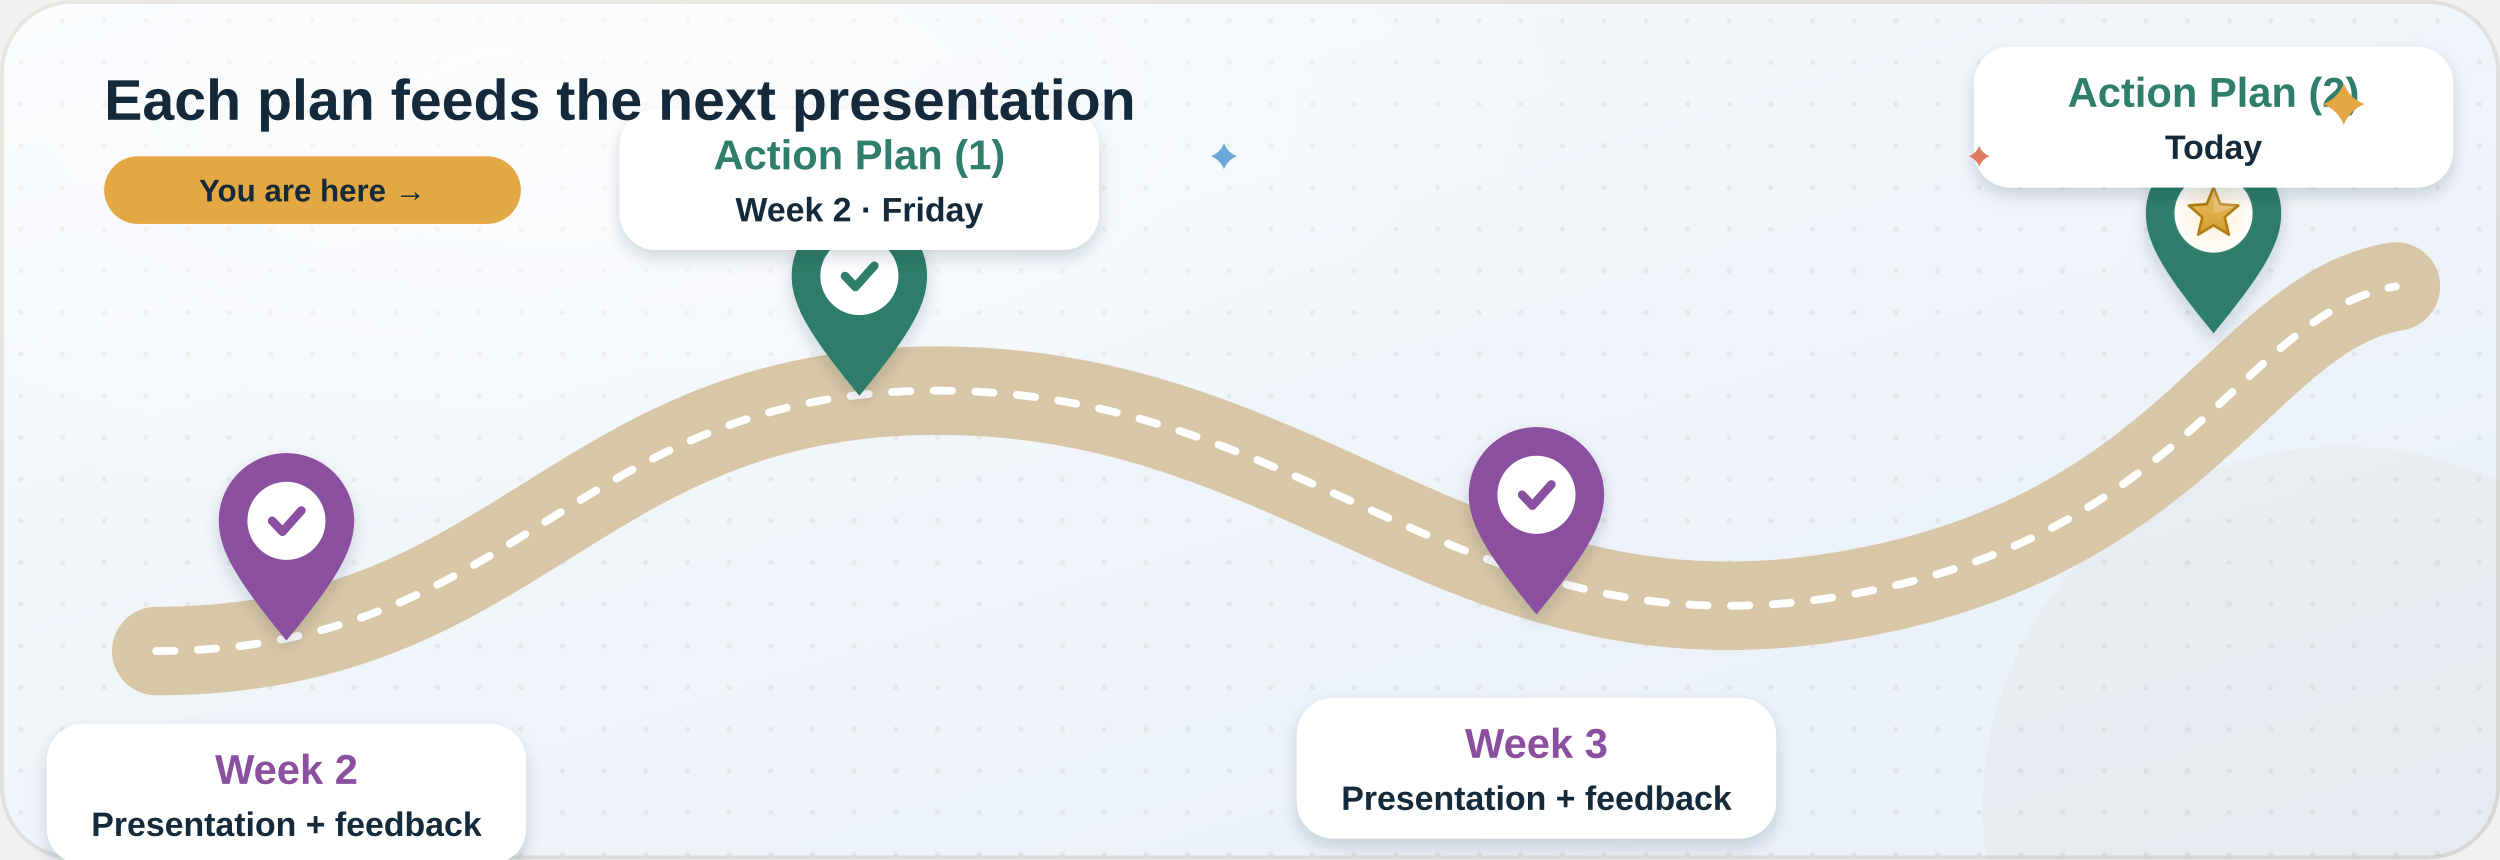
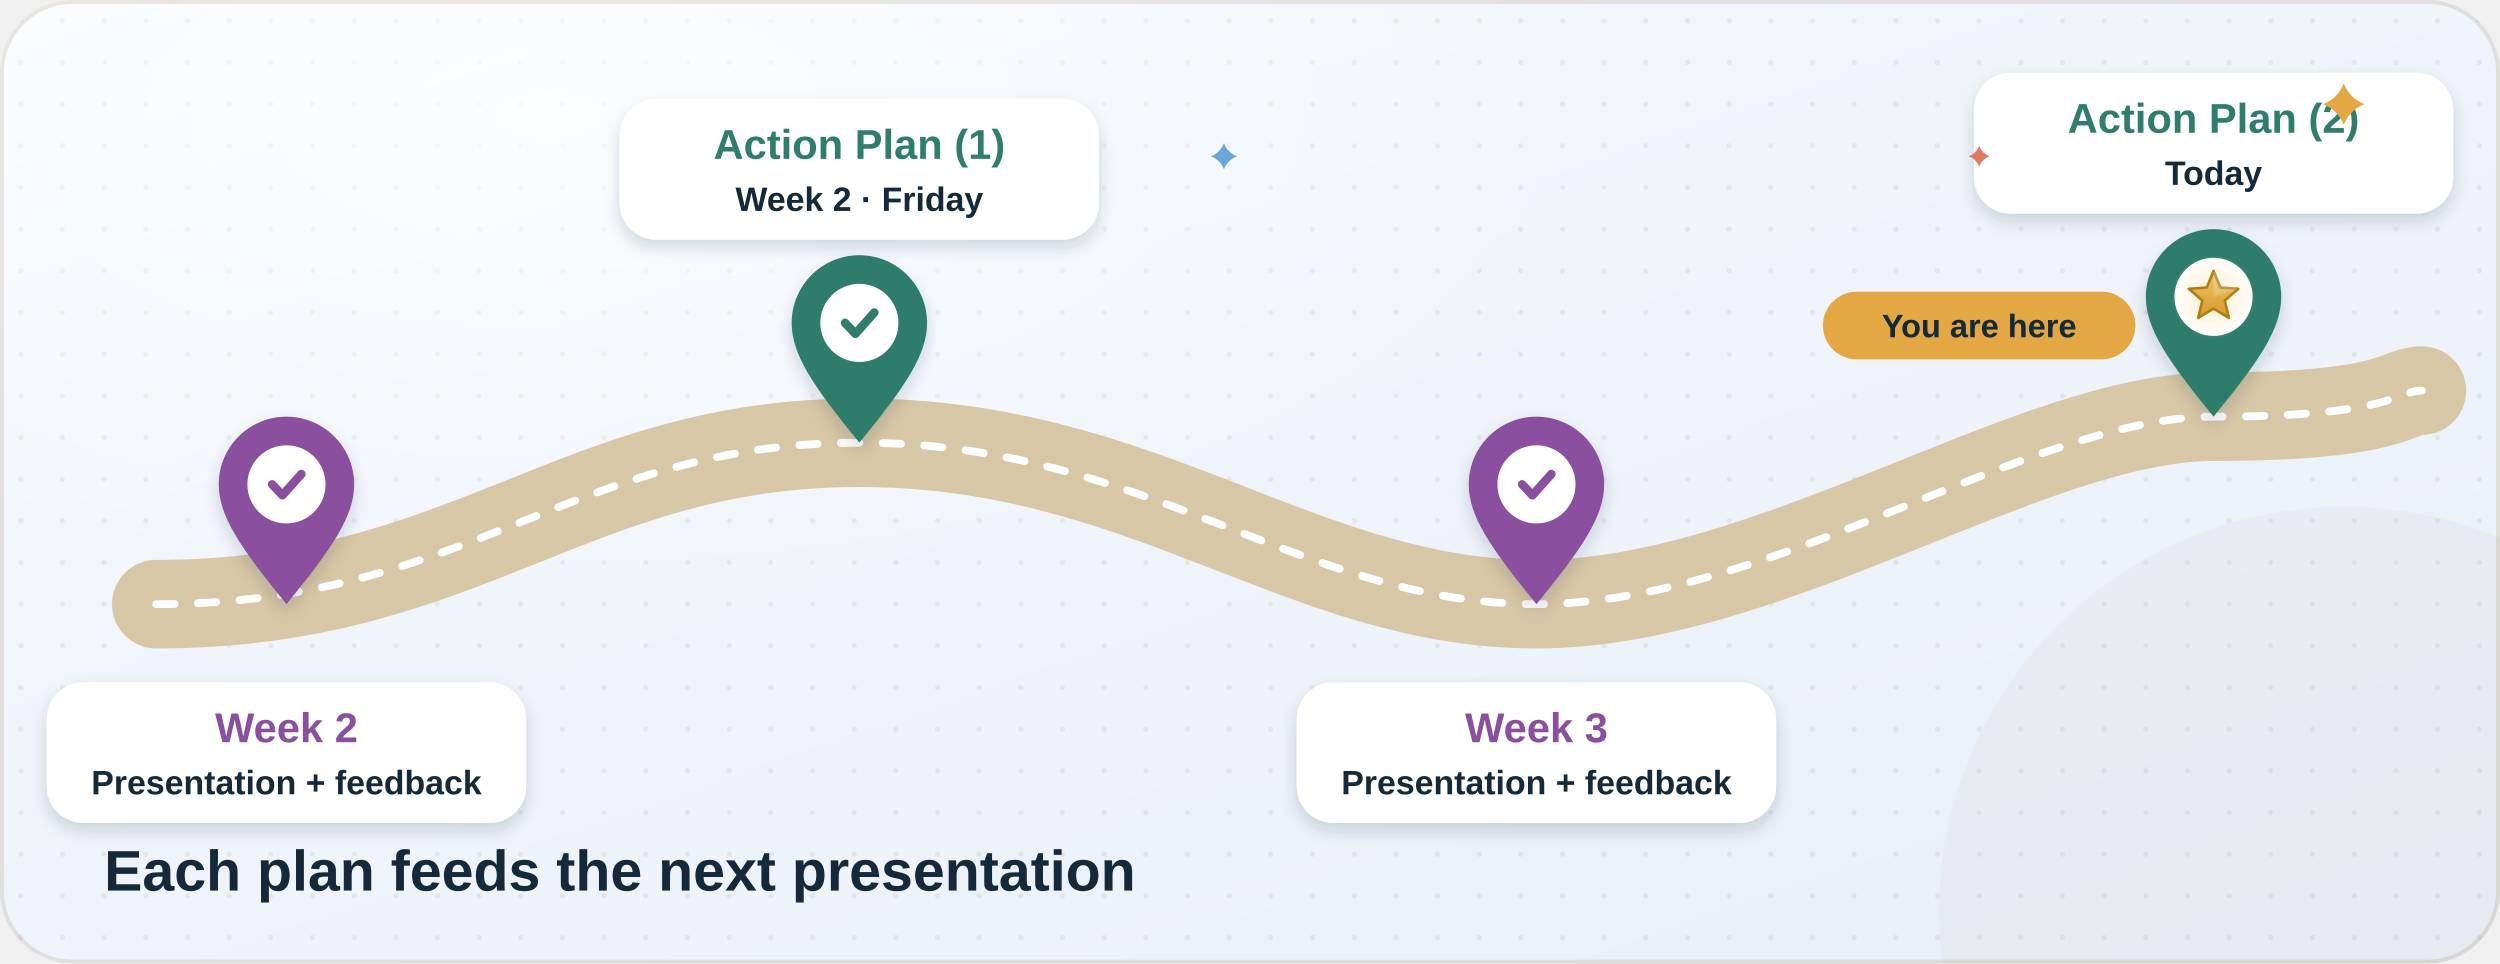
- <svg xmlns="http://www.w3.org/2000/svg" viewBox="0 0 960 330" fill="none" role="img" aria-label="Week 2 presentation, Action Plan 1, Week 3 presentation, Action Plan 2 today">
+ <svg xmlns="http://www.w3.org/2000/svg" viewBox="0 0 960 370" fill="none" role="img" aria-label="Week 2 presentation, Action Plan 1, Week 3 presentation, Action Plan 2 today">
  <style>
.w3d5pp-fl{animation:w3d5pp-fl 6s ease-in-out infinite}.w3d5pp-f2{animation-delay:-2s}.w3d5pp-f3{animation-delay:-4s}
.w3d5pp-tw{animation:w3d5pp-tw 3.2s ease-in-out infinite;transform-box:fill-box;transform-origin:center}.w3d5pp-t2{animation-delay:-1.1s}.w3d5pp-t3{animation-delay:-2.2s}
.w3d5pp-bl{animation:w3d5pp-bl 4.6s infinite;transform-box:fill-box;transform-origin:center}.w3d5pp-b2{animation-delay:-1.7s}.w3d5pp-b3{animation-delay:-3.1s}
.w3d5pp-pu{animation:w3d5pp-pu 3s ease-in-out infinite;transform-box:fill-box;transform-origin:center}.w3d5pp-p2{animation-delay:-1s}.w3d5pp-p3{animation-delay:-2s}
.w3d5pp-dr{stroke-dasharray:7 9;animation:w3d5pp-dr 2.2s linear infinite}
.w3d5pp-sp{animation:w3d5pp-sp 9s linear infinite;transform-box:fill-box;transform-origin:center}
.w3d5pp-wv{animation:w3d5pp-wv 2.6s ease-in-out infinite}
.w3d5pp-ha{animation:w3d5pp-ha 3s ease-out infinite;transform-box:fill-box;transform-origin:center}.w3d5pp-h2{animation-delay:-1.5s}
.w3d5pp-dw{stroke-dasharray:240;animation:w3d5pp-dw 5s ease-in-out infinite}
.w3d5pp-rk{animation:w3d5pp-rk 4s ease-in-out infinite;transform-box:fill-box;transform-origin:50% 100%}
@keyframes w3d5pp-fl{0%,100%{transform:translateY(0)}50%{transform:translateY(-3px)}}
@keyframes w3d5pp-tw{0%,100%{opacity:.35;transform:scale(.65)}50%{opacity:1;transform:scale(1.05)}}
@keyframes w3d5pp-bl{0%,93%,100%{transform:scaleY(1)}96%{transform:scaleY(.1)}}
@keyframes w3d5pp-pu{0%,100%{transform:scale(1)}50%{transform:scale(1.07)}}
@keyframes w3d5pp-dr{to{stroke-dashoffset:-32}}
@keyframes w3d5pp-sp{to{transform:rotate(360deg)}}
@keyframes w3d5pp-wv{0%,100%{transform:rotate(-6deg)}50%{transform:rotate(8deg)}}
@keyframes w3d5pp-ha{0%{opacity:.55;transform:scale(.85)}100%{opacity:0;transform:scale(1.5)}}
@keyframes w3d5pp-dw{0%{stroke-dashoffset:240}45%,100%{stroke-dashoffset:0}}
@keyframes w3d5pp-rk{0%,100%{transform:rotate(-3deg)}50%{transform:rotate(3deg)}}

@media (prefers-reduced-motion: reduce){*{animation:none!important}.w3d5pp-ha{opacity:0}}
</style>
  <defs>
    <filter id="w3d5pp-sh" x="-25%" y="-25%" width="150%" height="165%">
      <feDropShadow dx="0" dy="7" stdDeviation="7" flood-color="#14293a" flood-opacity=".14" />
      <feDropShadow dx="0" dy="1.2" stdDeviation="1" flood-color="#14293a" flood-opacity=".12" />
    </filter>
    <filter id="w3d5pp-sm" x="-40%" y="-40%" width="180%" height="190%">
      <feDropShadow dx="0" dy="3" stdDeviation="3" flood-color="#14293a" flood-opacity=".17" />
    </filter>
    <filter id="w3d5pp-bl" x="-50%" y="-50%" width="200%" height="200%">
      <feGaussianBlur stdDeviation="6" />
    </filter>
    <radialGradient id="w3d5pp-glo" cx=".5" cy=".5" r=".5">
      <stop offset="0" stop-color="#fff" stop-opacity=".9" />
      <stop offset="1" stop-color="#fff" stop-opacity="0" />
    </radialGradient>
    <radialGradient id="w3d5pp-gold" cx=".5" cy=".5" r=".5">
      <stop offset="0" stop-color="#fde9c4" stop-opacity=".85" />
      <stop offset="1" stop-color="#fde9c4" stop-opacity="0" />
    </radialGradient>
    <pattern id="w3d5pp-dt" width="12" height="12" patternUnits="userSpaceOnUse">
      <circle cx="6" cy="6" r=".9" fill="#2f7d6b" fill-opacity=".14" />
    </pattern>
    <pattern id="w3d5pp-ln" width="10" height="10" patternUnits="userSpaceOnUse" patternTransform="rotate(45)">
      <line x1="0" y1="0" x2="0" y2="10" stroke="#fff" stroke-opacity=".22" stroke-width="3" />
    </pattern>
    <linearGradient id="w3d5pp-bg" x1="0" y1="0" x2="1" y2="1">
      <stop offset="0" stop-color="#e2f2ee" />
      <stop offset="1" stop-color="#cbe6df" />
    </linearGradient>
    <linearGradient id="w3d5pp-pap" x1="0" y1="0" x2="0" y2="1">
      <stop offset="0" stop-color="#ffffff" />
      <stop offset="1" stop-color="#fbf7ef" />
    </linearGradient>
    <linearGradient id="w3d5pp-ta" x1="0" y1="0" x2="0" y2="1">
      <stop offset="0" stop-color="#2f7d6b" />
      <stop offset="1" stop-color="#1f5f51" />
    </linearGradient>
    <linearGradient id="w3d5pp-gl" x1="0" y1="0" x2="0" y2="1">
      <stop offset="0" stop-color="#ffffff" />
      <stop offset="1" stop-color="#ffffff" />
    </linearGradient>
    <linearGradient id="w3d5pp-gls" x1="0" y1="0" x2="0" y2="1">
      <stop offset="0" stop-color="#fff" stop-opacity=".45" />
      <stop offset="1" stop-color="#fff" stop-opacity="0" />
    </linearGradient>
    <linearGradient id="w3d5pp-gd" x1="0" y1="0" x2="0" y2="1">
      <stop offset="0" stop-color="#f2c46a" />
      <stop offset="1" stop-color="#d29a2c" />
    </linearGradient>
    <linearGradient id="w3d5pp-co" x1="0" y1="0" x2="0" y2="1">
      <stop offset="0" stop-color="#ec8c6f" />
      <stop offset="1" stop-color="#cf5f42" />
    </linearGradient>
    <linearGradient id="w3d5pp-bu" x1="0" y1="0" x2="0" y2="1">
      <stop offset="0" stop-color="#5b7cc4" />
      <stop offset="1" stop-color="#36539a" />
    </linearGradient>
    <linearGradient id="w3d5pp-te" x1="0" y1="0" x2="0" y2="1">
      <stop offset="0" stop-color="#4fa08c" />
      <stop offset="1" stop-color="#2a6f60" />
    </linearGradient>
    <linearGradient id="w3d5pp-pl" x1="0" y1="0" x2="0" y2="1">
      <stop offset="0" stop-color="#a476b3" />
      <stop offset="1" stop-color="#7a4a8c" />
    </linearGradient>
    <linearGradient id="w3d5pp-gr" x1="0" y1="0" x2="0" y2="1">
      <stop offset="0" stop-color="#7cbf6a" />
      <stop offset="1" stop-color="#4c8a3a" />
    </linearGradient>
    <linearGradient id="w3d5pp-sky" x1="0" y1="0" x2="0" y2="1">
      <stop offset="0" stop-color="#d8ecfa" />
      <stop offset="1" stop-color="#f3f8fc" />
    </linearGradient>
    <linearGradient id="w3d5pp-wd" x1="0" y1="0" x2="0" y2="1">
      <stop offset="0" stop-color="#c8935a" />
      <stop offset="1" stop-color="#a06d3b" />
    </linearGradient>
    <linearGradient id="w3d5pp-nv" x1="0" y1="0" x2="0" y2="1">
      <stop offset="0" stop-color="#2a4157" />
      <stop offset="1" stop-color="#16293a" />
    </linearGradient>
    <linearGradient id="w3d5pp-sol" x1="0" y1="0" x2="1" y2="1">
      <stop offset="0" stop-color="#3c64a8" />
      <stop offset="1" stop-color="#22417a" />
    </linearGradient>
  </defs>
  <clipPath id="w3d5pp-clip">
-     <rect width="960" height="330" rx="28" />
+     <rect width="960" height="370" rx="28" />
  </clipPath>
  <linearGradient id="w3d5pp-dbg" x1="0" y1="0" x2=".9" y2="1">
    <stop offset="0" stop-color="#f7fafd" />
    <stop offset="1" stop-color="#e8eff7" />
  </linearGradient>
  <pattern id="w3d5pp-dd" width="16" height="16" patternUnits="userSpaceOnUse">
    <circle cx="8" cy="8" r="1" fill="#7a5a2a" opacity=".09" />
  </pattern>
  <g clip-path="url(#w3d5pp-clip)">
-     <rect width="960" height="330" fill="url(#w3d5pp-dbg)" />
-     <rect width="960" height="330" fill="url(#w3d5pp-dd)" />
-     <ellipse cx="211.2" cy="39.6" rx="403.2" ry="165.0" fill="url(#w3d5pp-glo)" opacity=".75" />
-     <circle cx="900" cy="310" r="138.6" fill="#7a5a2a" opacity=".035" />
+     <rect width="960" height="370" fill="url(#w3d5pp-dbg)" />
+     <rect width="960" height="370" fill="url(#w3d5pp-dd)" />
+     <ellipse cx="211.2" cy="44.4" rx="403.2" ry="185.0" fill="url(#w3d5pp-glo)" opacity=".75" />
+     <circle cx="900" cy="350" r="155.4" fill="#7a5a2a" opacity=".035" />
  </g>
-   <rect x=".75" y=".75" width="958.5" height="328.5" rx="27.25" stroke="#7a5a2a" stroke-opacity=".14" stroke-width="1.5" />
-   <path d="M60 250C200 250 220 150 360 150S560 250 700 230 860 120 920 110" stroke="#d8c7a6" stroke-width="34" stroke-linecap="round" />
-   <path class="w3d5pp-dr" d="M60 250C200 250 220 150 360 150S560 250 700 230 860 120 920 110" stroke="#fff" stroke-width="3" stroke-linecap="round" />
+   <rect x=".75" y=".75" width="958.5" height="368.5" rx="27.25" stroke="#7a5a2a" stroke-opacity=".14" stroke-width="1.5" />
+   <path d="M60 232C180 232 220 170 330 170S500 232 590 232 780 160 850 160 920 150 930 150" stroke="#d8c7a6" stroke-width="34" stroke-linecap="round" />
+   <path class="w3d5pp-dr" d="M60 232C180 232 220 170 330 170S500 232 590 232 780 160 850 160 920 150 930 150" stroke="#fff" stroke-width="3" stroke-linecap="round" />
  <g class="w3d5pp-fl ">
-     <path d="M110 246c-18-22-26-34-26-46a26 26 0 0 1 52 0c0 12-8 24-26 46z" fill="#8a4f9e" filter="url(#w3d5pp-sm)" />
-     <circle cx="110" cy="200" r="15" fill="#fff" />
-     <path d="M104.5 200l3.96 4.18l7.26 -8.14" stroke="#8a4f9e" stroke-width="3.3" stroke-linecap="round" stroke-linejoin="round" />
+     <path d="M110 232c-18-22-26-34-26-46a26 26 0 0 1 52 0c0 12-8 24-26 46z" fill="#8a4f9e" filter="url(#w3d5pp-sm)" />
+     <circle cx="110" cy="186" r="15" fill="#fff" />
+     <path d="M104.5 186l3.96 4.18l7.26 -8.14" stroke="#8a4f9e" stroke-width="3.3" stroke-linecap="round" stroke-linejoin="round" />
  </g>
  <g filter="url(#w3d5pp-sm)">
-     <rect x="18" y="278" width="184" height="54" rx="14" fill="#fff" />
+     <rect x="18" y="262" width="184" height="54" rx="14" fill="#fff" />
  </g>
-   <text x="110" y="301" font-family="Manrope, Arial, sans-serif" font-size="16" font-weight="800" fill="#8a4f9e" text-anchor="middle">Week 2</text>
-   <text x="110" y="321" font-family="Manrope, Arial, sans-serif" font-size="13" font-weight="600" fill="#14293a" text-anchor="middle">Presentation + feedback</text>
+   <text x="110" y="285" font-family="Manrope, Arial, sans-serif" font-size="16" font-weight="800" fill="#8a4f9e" text-anchor="middle">Week 2</text>
+   <text x="110" y="305" font-family="Manrope, Arial, sans-serif" font-size="13" font-weight="600" fill="#14293a" text-anchor="middle">Presentation + feedback</text>
  <g class="w3d5pp-fl w3d5pp-f2">
-     <path d="M330 152c-18-22-26-34-26-46a26 26 0 0 1 52 0c0 12-8 24-26 46z" fill="#2f7d6b" filter="url(#w3d5pp-sm)" />
-     <circle cx="330" cy="106" r="15" fill="#fff" />
-     <path d="M324.5 106l3.96 4.18l7.26 -8.14" stroke="#2f7d6b" stroke-width="3.3" stroke-linecap="round" stroke-linejoin="round" />
+     <path d="M330 170c-18-22-26-34-26-46a26 26 0 0 1 52 0c0 12-8 24-26 46z" fill="#2f7d6b" filter="url(#w3d5pp-sm)" />
+     <circle cx="330" cy="124" r="15" fill="#fff" />
+     <path d="M324.5 124l3.96 4.18l7.26 -8.14" stroke="#2f7d6b" stroke-width="3.3" stroke-linecap="round" stroke-linejoin="round" />
  </g>
  <g filter="url(#w3d5pp-sm)">
-     <rect x="238" y="42" width="184" height="54" rx="14" fill="#fff" />
+     <rect x="238" y="38" width="184" height="54" rx="14" fill="#fff" />
  </g>
-   <text x="330" y="65" font-family="Manrope, Arial, sans-serif" font-size="16" font-weight="800" fill="#2f7d6b" text-anchor="middle">Action Plan (1)</text>
-   <text x="330" y="85" font-family="Manrope, Arial, sans-serif" font-size="13" font-weight="600" fill="#14293a" text-anchor="middle">Week 2 · Friday</text>
+   <text x="330" y="61" font-family="Manrope, Arial, sans-serif" font-size="16" font-weight="800" fill="#2f7d6b" text-anchor="middle">Action Plan (1)</text>
+   <text x="330" y="81" font-family="Manrope, Arial, sans-serif" font-size="13" font-weight="600" fill="#14293a" text-anchor="middle">Week 2 · Friday</text>
  <g class="w3d5pp-fl w3d5pp-f3">
-     <path d="M590 236c-18-22-26-34-26-46a26 26 0 0 1 52 0c0 12-8 24-26 46z" fill="#8a4f9e" filter="url(#w3d5pp-sm)" />
-     <circle cx="590" cy="190" r="15" fill="#fff" />
-     <path d="M584.5 190l3.96 4.18l7.26 -8.14" stroke="#8a4f9e" stroke-width="3.3" stroke-linecap="round" stroke-linejoin="round" />
+     <path d="M590 232c-18-22-26-34-26-46a26 26 0 0 1 52 0c0 12-8 24-26 46z" fill="#8a4f9e" filter="url(#w3d5pp-sm)" />
+     <circle cx="590" cy="186" r="15" fill="#fff" />
+     <path d="M584.5 186l3.96 4.18l7.26 -8.14" stroke="#8a4f9e" stroke-width="3.3" stroke-linecap="round" stroke-linejoin="round" />
  </g>
  <g filter="url(#w3d5pp-sm)">
-     <rect x="498" y="268" width="184" height="54" rx="14" fill="#fff" />
+     <rect x="498" y="262" width="184" height="54" rx="14" fill="#fff" />
  </g>
-   <text x="590" y="291" font-family="Manrope, Arial, sans-serif" font-size="16" font-weight="800" fill="#8a4f9e" text-anchor="middle">Week 3</text>
-   <text x="590" y="311" font-family="Manrope, Arial, sans-serif" font-size="13" font-weight="600" fill="#14293a" text-anchor="middle">Presentation + feedback</text>
+   <text x="590" y="285" font-family="Manrope, Arial, sans-serif" font-size="16" font-weight="800" fill="#8a4f9e" text-anchor="middle">Week 3</text>
+   <text x="590" y="305" font-family="Manrope, Arial, sans-serif" font-size="13" font-weight="600" fill="#14293a" text-anchor="middle">Presentation + feedback</text>
  <g class="w3d5pp-fl ">
-     <path d="M850 128c-18-22-26-34-26-46a26 26 0 0 1 52 0c0 12-8 24-26 46z" fill="#2f7d6b" filter="url(#w3d5pp-sm)" />
-     <circle cx="850" cy="82" r="15" fill="#fff" />
+     <path d="M850 160c-18-22-26-34-26-46a26 26 0 0 1 52 0c0 12-8 24-26 46z" fill="#2f7d6b" filter="url(#w3d5pp-sm)" />
+     <circle cx="850" cy="114" r="15" fill="#fff" />
    <g class="">
-       <circle cx="850" cy="82" r="16.0" fill="url(#w3d5pp-gold)" />
-       <path d="M850.0 72.0L852.6 78.4L859.5 78.9L854.3 83.4L855.9 90.1L850.0 86.5L844.1 90.1L845.7 83.4L840.5 78.9L847.4 78.4Z" fill="url(#w3d5pp-gd)" stroke="#b07d12" stroke-width="1" stroke-linejoin="round" />
-       <path d="M850 72L850 82L859.0 79.1Z" fill="#fff" opacity=".2" />
+       <circle cx="850" cy="114" r="16.0" fill="url(#w3d5pp-gold)" />
+       <path d="M850.0 104.0L852.6 110.4L859.5 110.9L854.3 115.4L855.9 122.1L850.0 118.5L844.1 122.1L845.7 115.4L840.5 110.9L847.4 110.4Z" fill="url(#w3d5pp-gd)" stroke="#b07d12" stroke-width="1" stroke-linejoin="round" />
+       <path d="M850 104L850 114L859.0 111.1Z" fill="#fff" opacity=".2" />
    </g>
  </g>
  <g filter="url(#w3d5pp-sm)">
-     <rect x="758" y="18" width="184" height="54" rx="14" fill="#fff" />
+     <rect x="758" y="28" width="184" height="54" rx="14" fill="#fff" />
  </g>
-   <text x="850" y="41" font-family="Manrope, Arial, sans-serif" font-size="16" font-weight="800" fill="#2f7d6b" text-anchor="middle">Action Plan (2)</text>
-   <text x="850" y="61" font-family="Manrope, Arial, sans-serif" font-size="13" font-weight="600" fill="#14293a" text-anchor="middle">Today</text>
-   <text x="40" y="46" font-family="Manrope, Arial, sans-serif" font-size="22" font-weight="800" fill="#14293a">Each plan feeds the next presentation</text>
-   <rect x="40" y="60" width="160" height="26" rx="13.0" fill="#e3a843" />
-   <text x="120.0" y="77.32" font-family="Manrope, Arial, sans-serif" font-size="12" font-weight="800" fill="#14293a" text-anchor="middle">You are here →</text>
+   <text x="850" y="51" font-family="Manrope, Arial, sans-serif" font-size="16" font-weight="800" fill="#2f7d6b" text-anchor="middle">Action Plan (2)</text>
+   <text x="850" y="71" font-family="Manrope, Arial, sans-serif" font-size="13" font-weight="600" fill="#14293a" text-anchor="middle">Today</text>
+   <text x="40" y="342" font-family="Manrope, Arial, sans-serif" font-size="22" font-weight="800" fill="#14293a">Each plan feeds the next presentation</text>
+   <rect x="700" y="112" width="120" height="26" rx="13.0" fill="#e3a843" />
+   <text x="760.0" y="129.5" font-family="Manrope, Arial, sans-serif" font-size="12.5" font-weight="800" fill="#14293a" text-anchor="middle">You are here</text>
  <path class="w3d5pp-tw " d="M900 32Q902.24 37.76 908 40Q902.24 42.24 900 48Q897.76 42.24 892 40Q897.76 37.76 900 32z" fill="#e3a843" />
  <path class="w3d5pp-tw w3d5pp-t2" d="M760 56Q761.12 58.88 764 60Q761.12 61.12 760 64Q758.88 61.12 756 60Q758.88 58.88 760 56z" fill="#e07a5f" />
  <path class="w3d5pp-tw w3d5pp-t3" d="M470 55Q471.4 58.6 475 60Q471.4 61.4 470 65Q468.6 61.4 465 60Q468.6 58.6 470 55z" fill="#6aa7d8" />
</svg>
